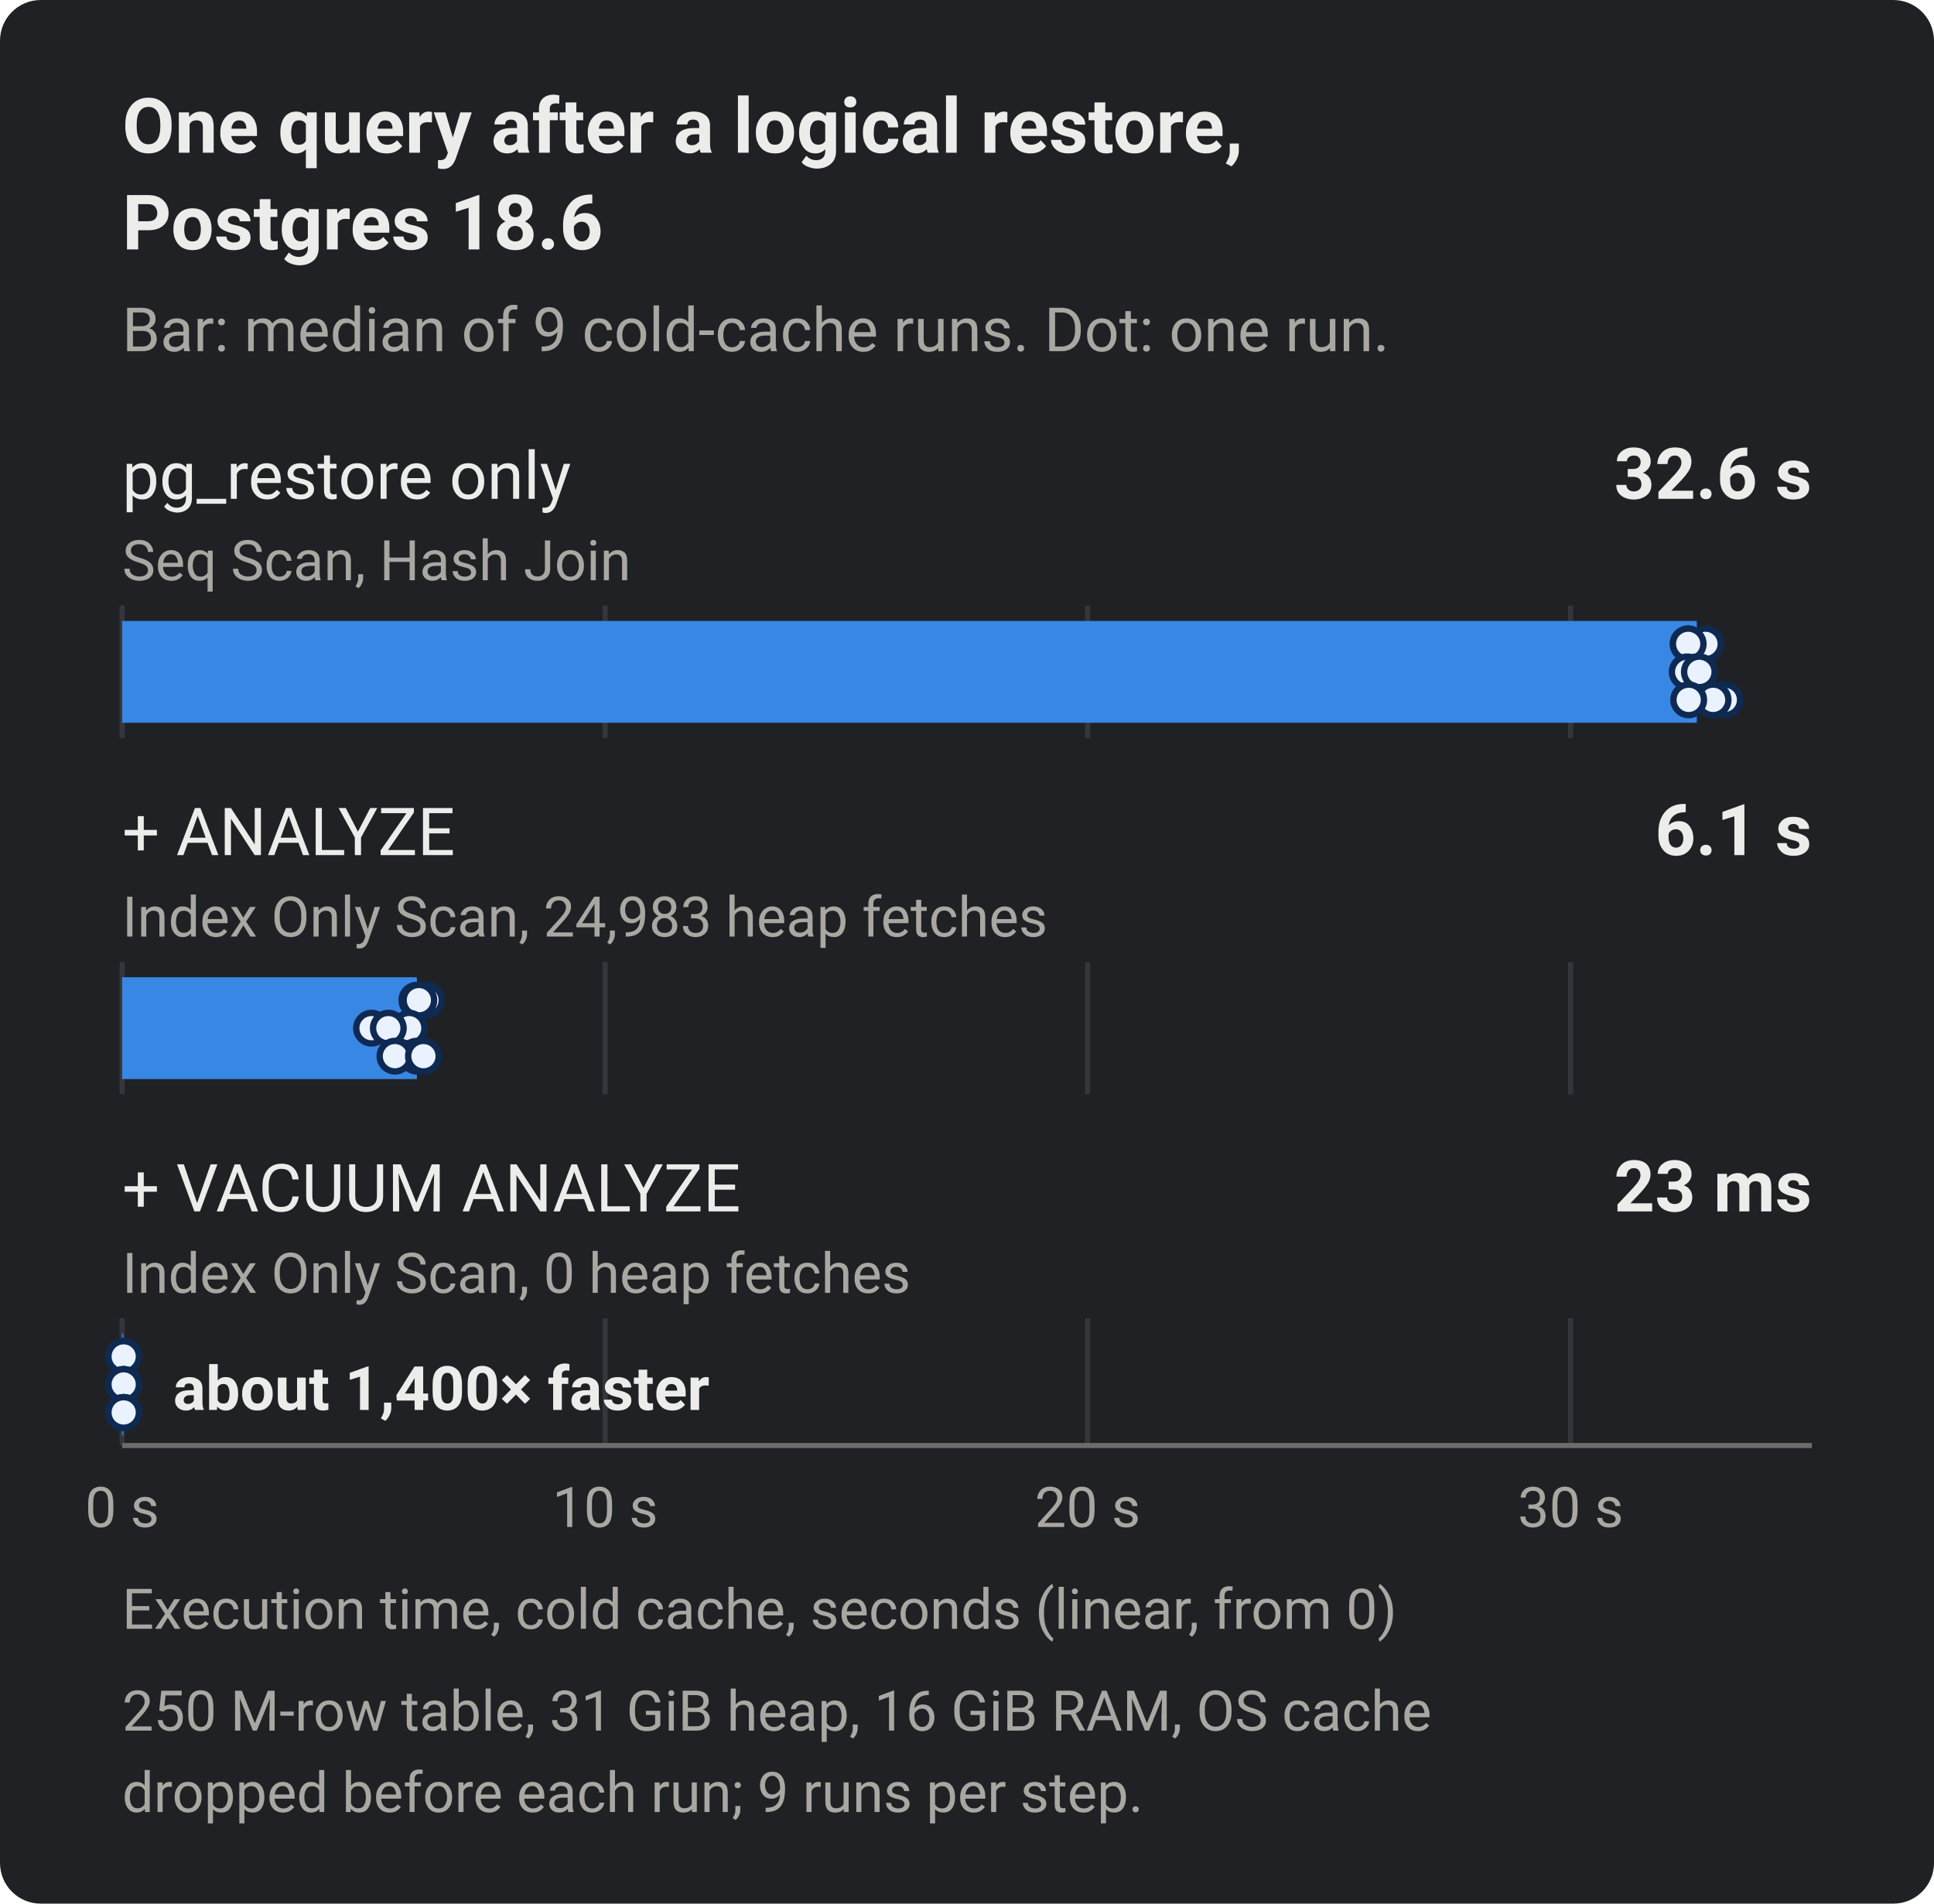
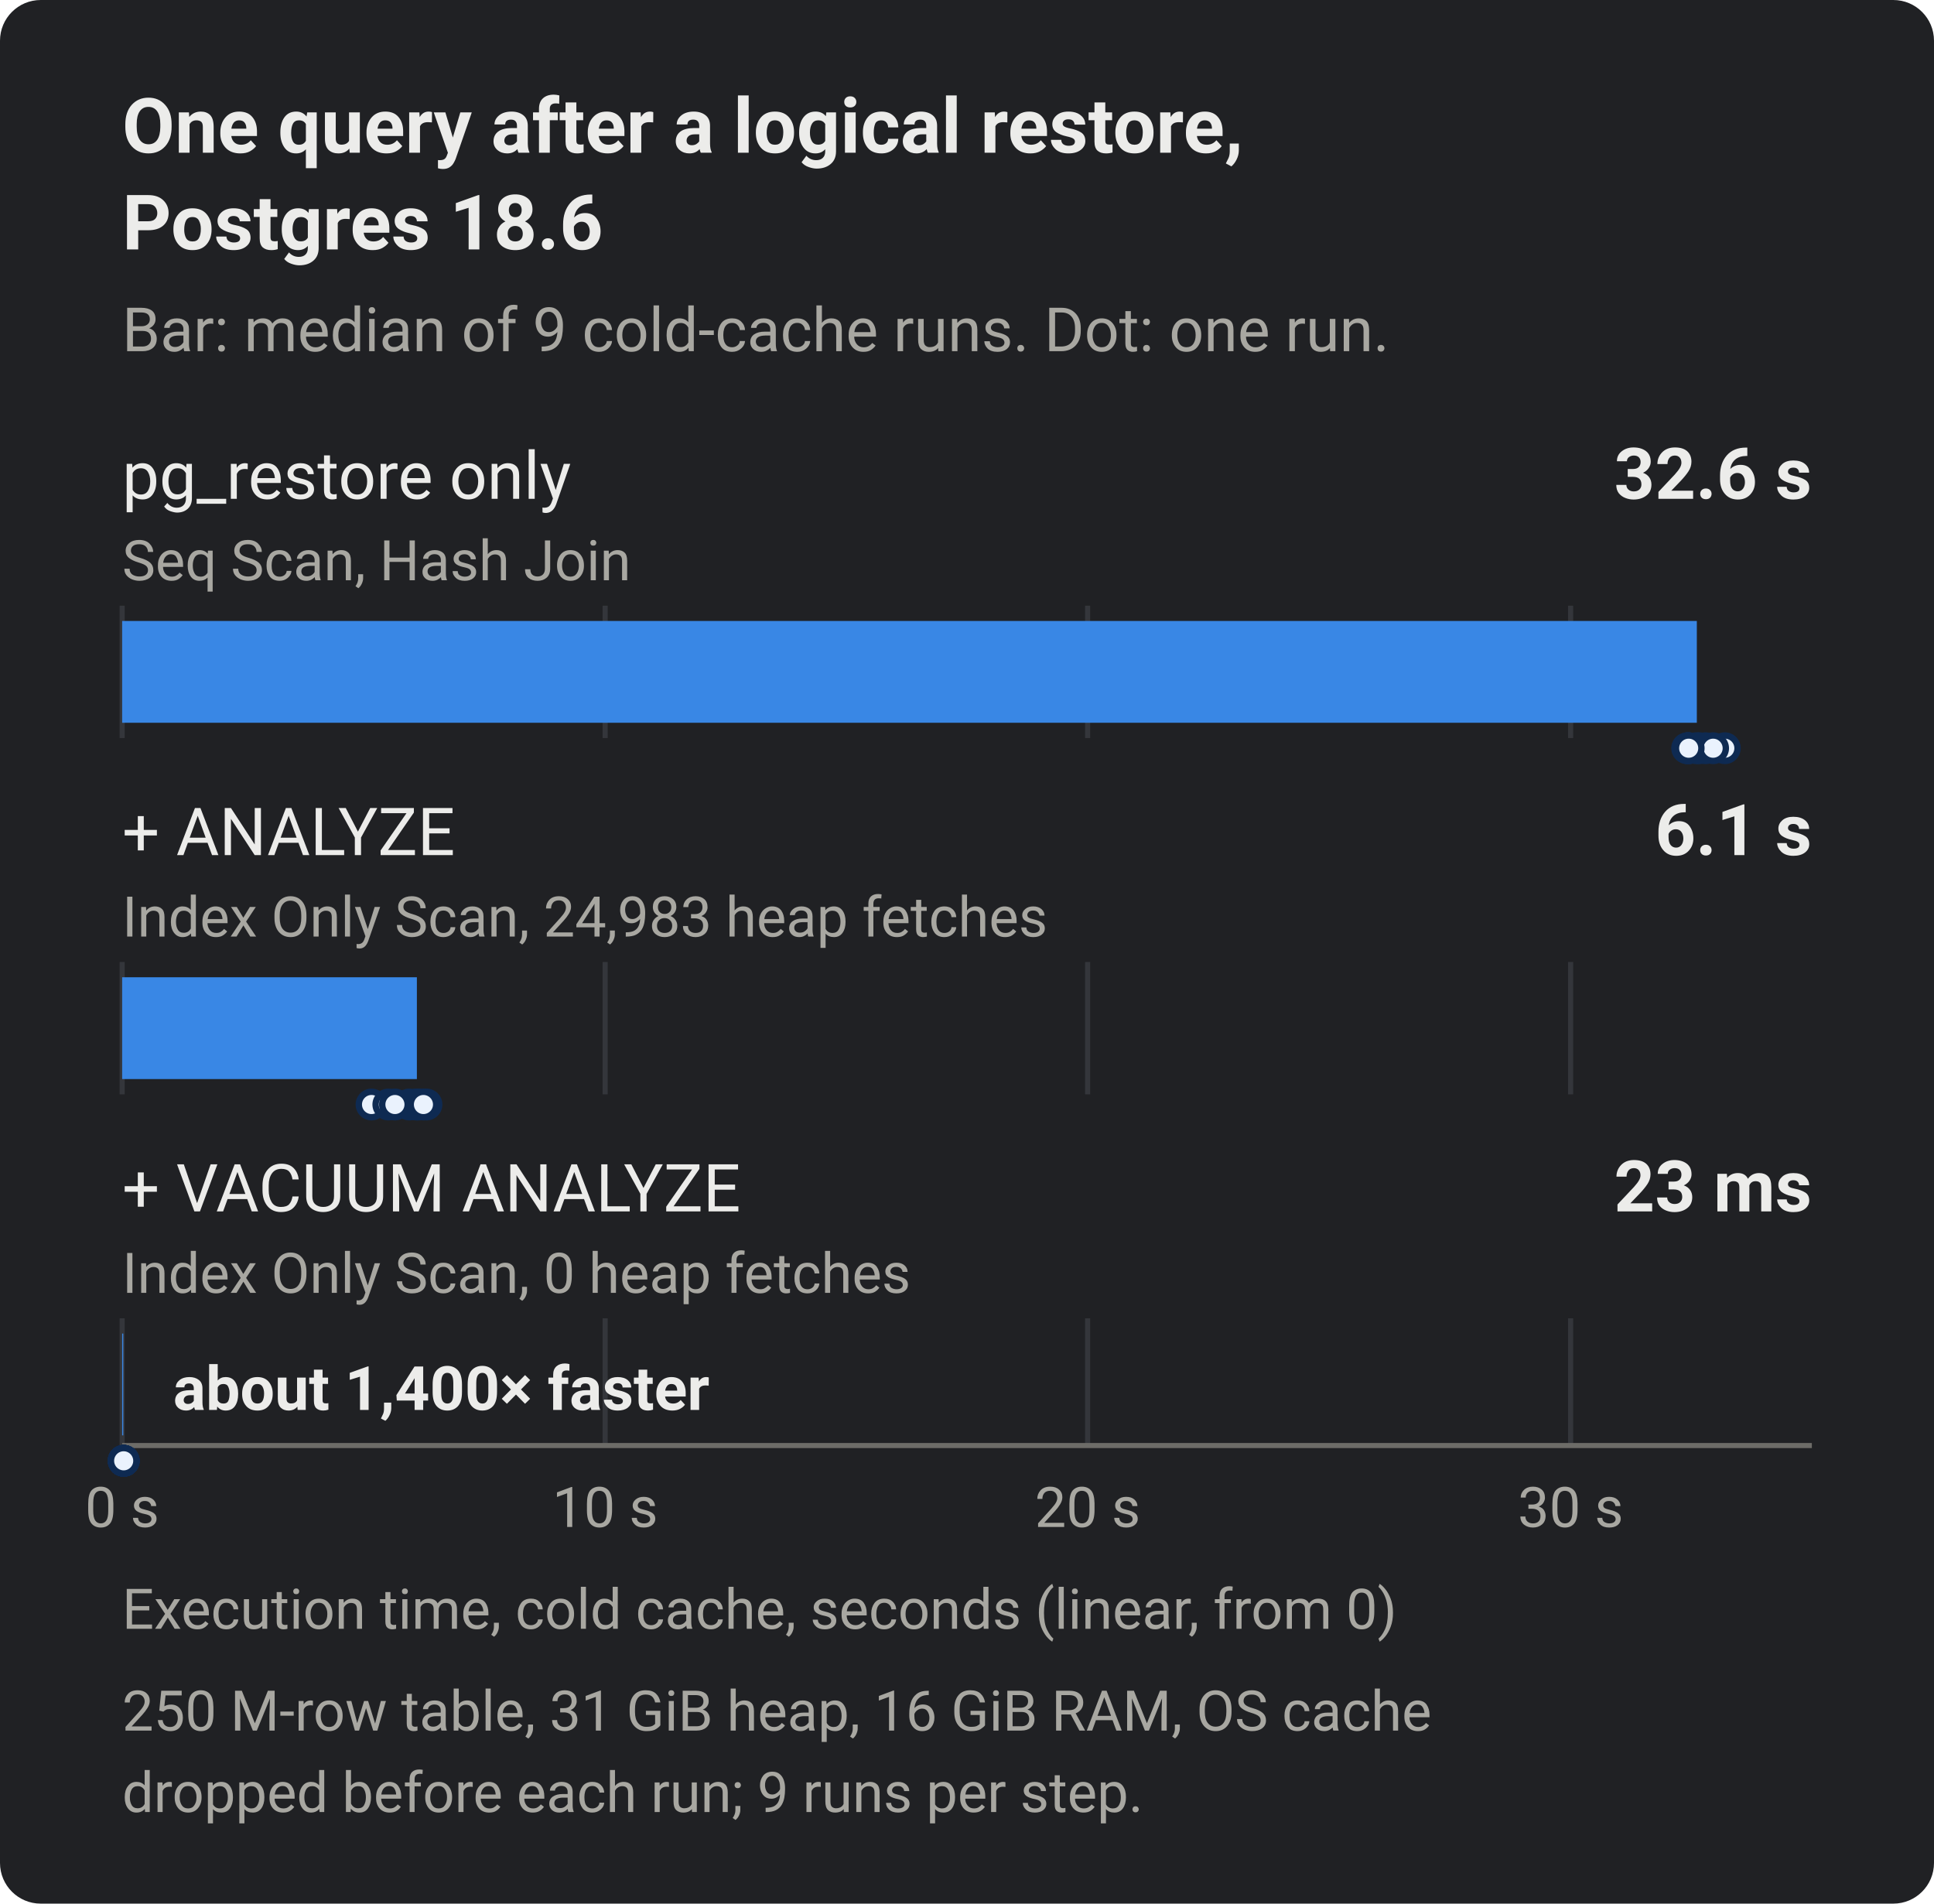
<svg xmlns="http://www.w3.org/2000/svg" viewBox="0 0 380 374" width="380" height="374" role="img" aria-labelledby="t d">
  <style>
  .bg{fill:#202124}.t1{fill:#ececea}.t2{fill:#a8a7a1}.grid{stroke:#34363b}.axis{stroke:#6d6c68}
  .s1{fill:#3987e5}.s2{fill:#eb6834}.band{fill:#eb6834;opacity:.14}.gap{stroke:#202124}
  text{font-family:-apple-system,BlinkMacSystemFont,"Segoe UI",Roboto,Helvetica,Arial,sans-serif}
.dot{fill:#eaf2fd;stroke:#0e2a52;stroke-width:1.25}
</style>
  <rect class="bg" width="380" height="374" rx="8" />
  <text class="t1" x="24" y="30" font-size="15" font-weight="600">One query after a logical restore,</text>
  <text class="t1" x="24" y="49" font-size="15" font-weight="600">Postgres 18.6</text>
  <text class="t2" x="24" y="69" font-size="12">Bar: median of 9 cold-cache runs. Dot: one run.</text>
  <line class="grid" x1="24.0" x2="24.0" y1="119" y2="145" stroke-width="1" />
  <line class="grid" x1="24.0" x2="24.0" y1="189" y2="215" stroke-width="1" />
  <line class="grid" x1="24.0" x2="24.0" y1="259" y2="284" stroke-width="1" />
  <text class="t2" x="24.0" y="300" font-size="11" text-anchor="middle">0 s</text>
  <line class="grid" x1="118.9" x2="118.9" y1="119" y2="145" stroke-width="1" />
  <line class="grid" x1="118.9" x2="118.9" y1="189" y2="215" stroke-width="1" />
  <line class="grid" x1="118.9" x2="118.9" y1="259" y2="284" stroke-width="1" />
  <text class="t2" x="118.9" y="300" font-size="11" text-anchor="middle">10 s</text>
  <line class="grid" x1="213.7" x2="213.7" y1="119" y2="145" stroke-width="1" />
  <line class="grid" x1="213.7" x2="213.7" y1="189" y2="215" stroke-width="1" />
  <line class="grid" x1="213.7" x2="213.7" y1="259" y2="284" stroke-width="1" />
  <text class="t2" x="213.7" y="300" font-size="11" text-anchor="middle">20 s</text>
  <line class="grid" x1="308.6" x2="308.6" y1="119" y2="145" stroke-width="1" />
  <line class="grid" x1="308.6" x2="308.6" y1="189" y2="215" stroke-width="1" />
  <line class="grid" x1="308.6" x2="308.6" y1="259" y2="284" stroke-width="1" />
  <text class="t2" x="308.6" y="300" font-size="11" text-anchor="middle">30 s</text>
  <line class="axis" x1="24.0" x2="356.0" y1="284" y2="284" stroke-width="1" />
  <text class="t1" x="24" y="98" font-size="13">pg_restore only</text>
  <text class="t1" x="356" y="98" font-size="14" font-weight="600" text-anchor="end">32.6 s</text>
  <text class="t2" x="24" y="114" font-size="11">Seq Scan, Hash Join</text>
  <rect class="s1" x="24.0" y="122" width="309.40" height="20" />
-   <circle class="dot" cx="331.7" cy="126.5" r="3" />
-   <circle class="dot" cx="335.1" cy="126.5" r="3" />
-   <circle class="dot" cx="331.7" cy="126.5" r="3" />
-   <circle class="dot" cx="333.3" cy="132.0" r="3" />
-   <circle class="dot" cx="331.5" cy="132.0" r="3" />
-   <circle class="dot" cx="333.9" cy="132.0" r="3" />
-   <circle class="dot" cx="338.9" cy="137.5" r="3" />
-   <circle class="dot" cx="336.6" cy="137.5" r="3" />
-   <circle class="dot" cx="331.8" cy="137.5" r="3" />
+   <circle class="dot" cx="331.7" cy="147.0" r="2.5" />
+   <circle class="dot" cx="335.1" cy="147.0" r="2.5" />
+   <circle class="dot" cx="331.7" cy="147.0" r="2.5" />
+   <circle class="dot" cx="333.3" cy="147.0" r="2.5" />
+   <circle class="dot" cx="331.5" cy="147.0" r="2.5" />
+   <circle class="dot" cx="333.9" cy="147.0" r="2.5" />
+   <circle class="dot" cx="338.9" cy="147.0" r="2.5" />
+   <circle class="dot" cx="336.6" cy="147.0" r="2.5" />
+   <circle class="dot" cx="331.8" cy="147.0" r="2.5" />
  <text class="t1" x="24" y="168" font-size="13">+ ANALYZE</text>
  <text class="t1" x="356" y="168" font-size="14" font-weight="600" text-anchor="end">6.1 s</text>
  <text class="t2" x="24" y="184" font-size="11">Index Only Scan, 24,983 heap fetches</text>
  <rect class="s1" x="24.0" y="192" width="57.91" height="20" />
-   <circle class="dot" cx="83.8" cy="196.5" r="3" />
-   <circle class="dot" cx="81.9" cy="196.5" r="3" />
-   <circle class="dot" cx="82.3" cy="196.5" r="3" />
-   <circle class="dot" cx="80.4" cy="202.0" r="3" />
-   <circle class="dot" cx="73.0" cy="202.0" r="3" />
-   <circle class="dot" cx="76.3" cy="202.0" r="3" />
-   <circle class="dot" cx="81.9" cy="207.5" r="3" />
-   <circle class="dot" cx="77.6" cy="207.5" r="3" />
-   <circle class="dot" cx="83.2" cy="207.5" r="3" />
+   <circle class="dot" cx="83.8" cy="217.0" r="2.5" />
+   <circle class="dot" cx="81.9" cy="217.0" r="2.5" />
+   <circle class="dot" cx="82.3" cy="217.0" r="2.5" />
+   <circle class="dot" cx="80.4" cy="217.0" r="2.5" />
+   <circle class="dot" cx="73.0" cy="217.0" r="2.5" />
+   <circle class="dot" cx="76.3" cy="217.0" r="2.5" />
+   <circle class="dot" cx="81.9" cy="217.0" r="2.5" />
+   <circle class="dot" cx="77.6" cy="217.0" r="2.5" />
+   <circle class="dot" cx="83.2" cy="217.0" r="2.5" />
  <text class="t1" x="24" y="238" font-size="13">+ VACUUM ANALYZE</text>
  <text class="t1" x="356" y="238" font-size="14" font-weight="600" text-anchor="end">23 ms</text>
  <text class="t2" x="24" y="254" font-size="11">Index Only Scan, 0 heap fetches</text>
  <rect class="s1" x="24.0" y="262" width="0.22" height="20" />
-   <circle class="dot" cx="24.3" cy="266.5" r="3" />
-   <circle class="dot" cx="24.3" cy="266.5" r="3" />
-   <circle class="dot" cx="24.3" cy="266.5" r="3" />
-   <circle class="dot" cx="24.3" cy="272.0" r="3" />
-   <circle class="dot" cx="24.3" cy="272.0" r="3" />
-   <circle class="dot" cx="24.3" cy="272.0" r="3" />
-   <circle class="dot" cx="24.3" cy="277.5" r="3" />
-   <circle class="dot" cx="24.3" cy="277.5" r="3" />
-   <circle class="dot" cx="24.3" cy="277.5" r="3" />
+   <circle class="dot" cx="24.3" cy="287.0" r="2.5" />
+   <circle class="dot" cx="24.3" cy="287.0" r="2.5" />
+   <circle class="dot" cx="24.3" cy="287.0" r="2.5" />
+   <circle class="dot" cx="24.3" cy="287.0" r="2.5" />
+   <circle class="dot" cx="24.3" cy="287.0" r="2.5" />
+   <circle class="dot" cx="24.3" cy="287.0" r="2.5" />
+   <circle class="dot" cx="24.3" cy="287.0" r="2.5" />
+   <circle class="dot" cx="24.3" cy="287.0" r="2.5" />
+   <circle class="dot" cx="24.3" cy="287.0" r="2.5" />
  <text class="t1" x="34.0" y="277" font-size="12" font-weight="600">about 1,400× faster</text>
  <text class="t2" x="24" y="320" font-size="11">Execution time, cold cache, seconds (linear, from 0)</text>
  <text class="t2" x="24" y="340" font-size="11">250 M-row table, 31 GiB heap, 16 GiB RAM, OS cache</text>
  <text class="t2" x="24" y="356" font-size="11">dropped before each run; 9 runs per step.</text>
</svg>
